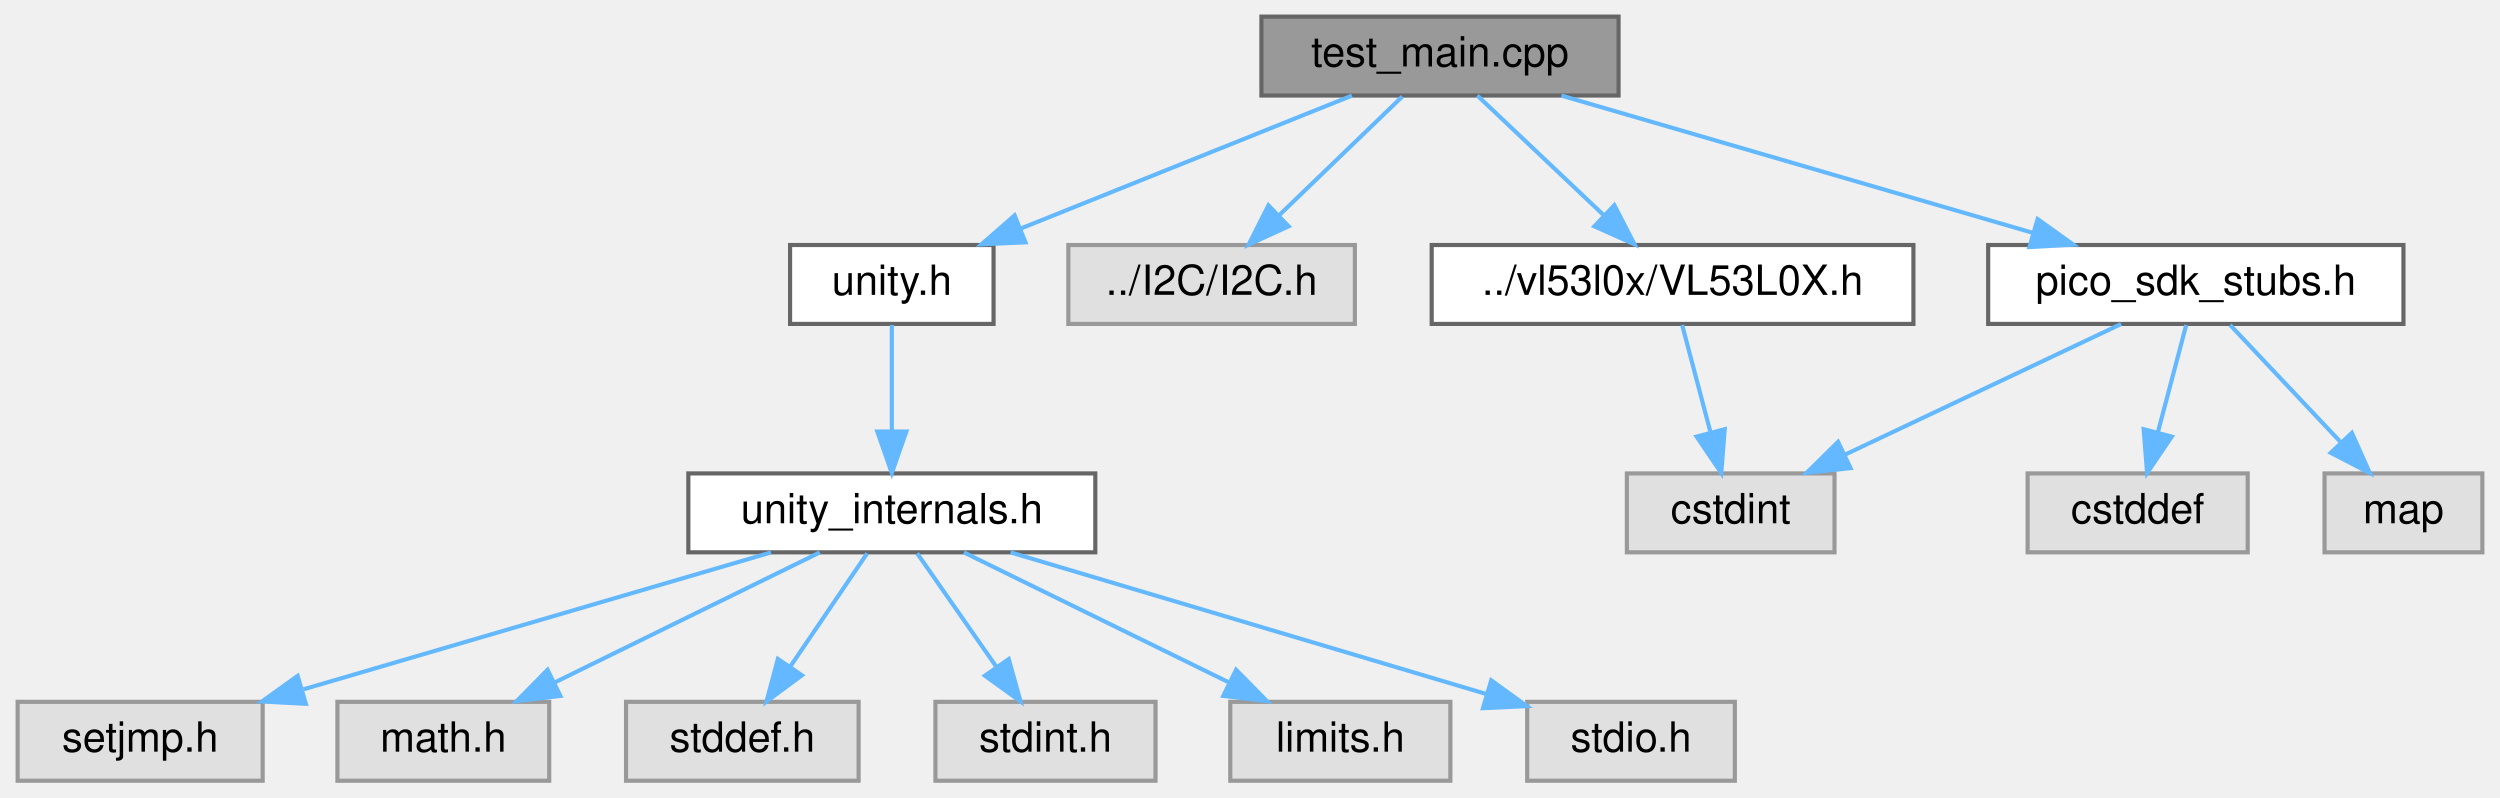
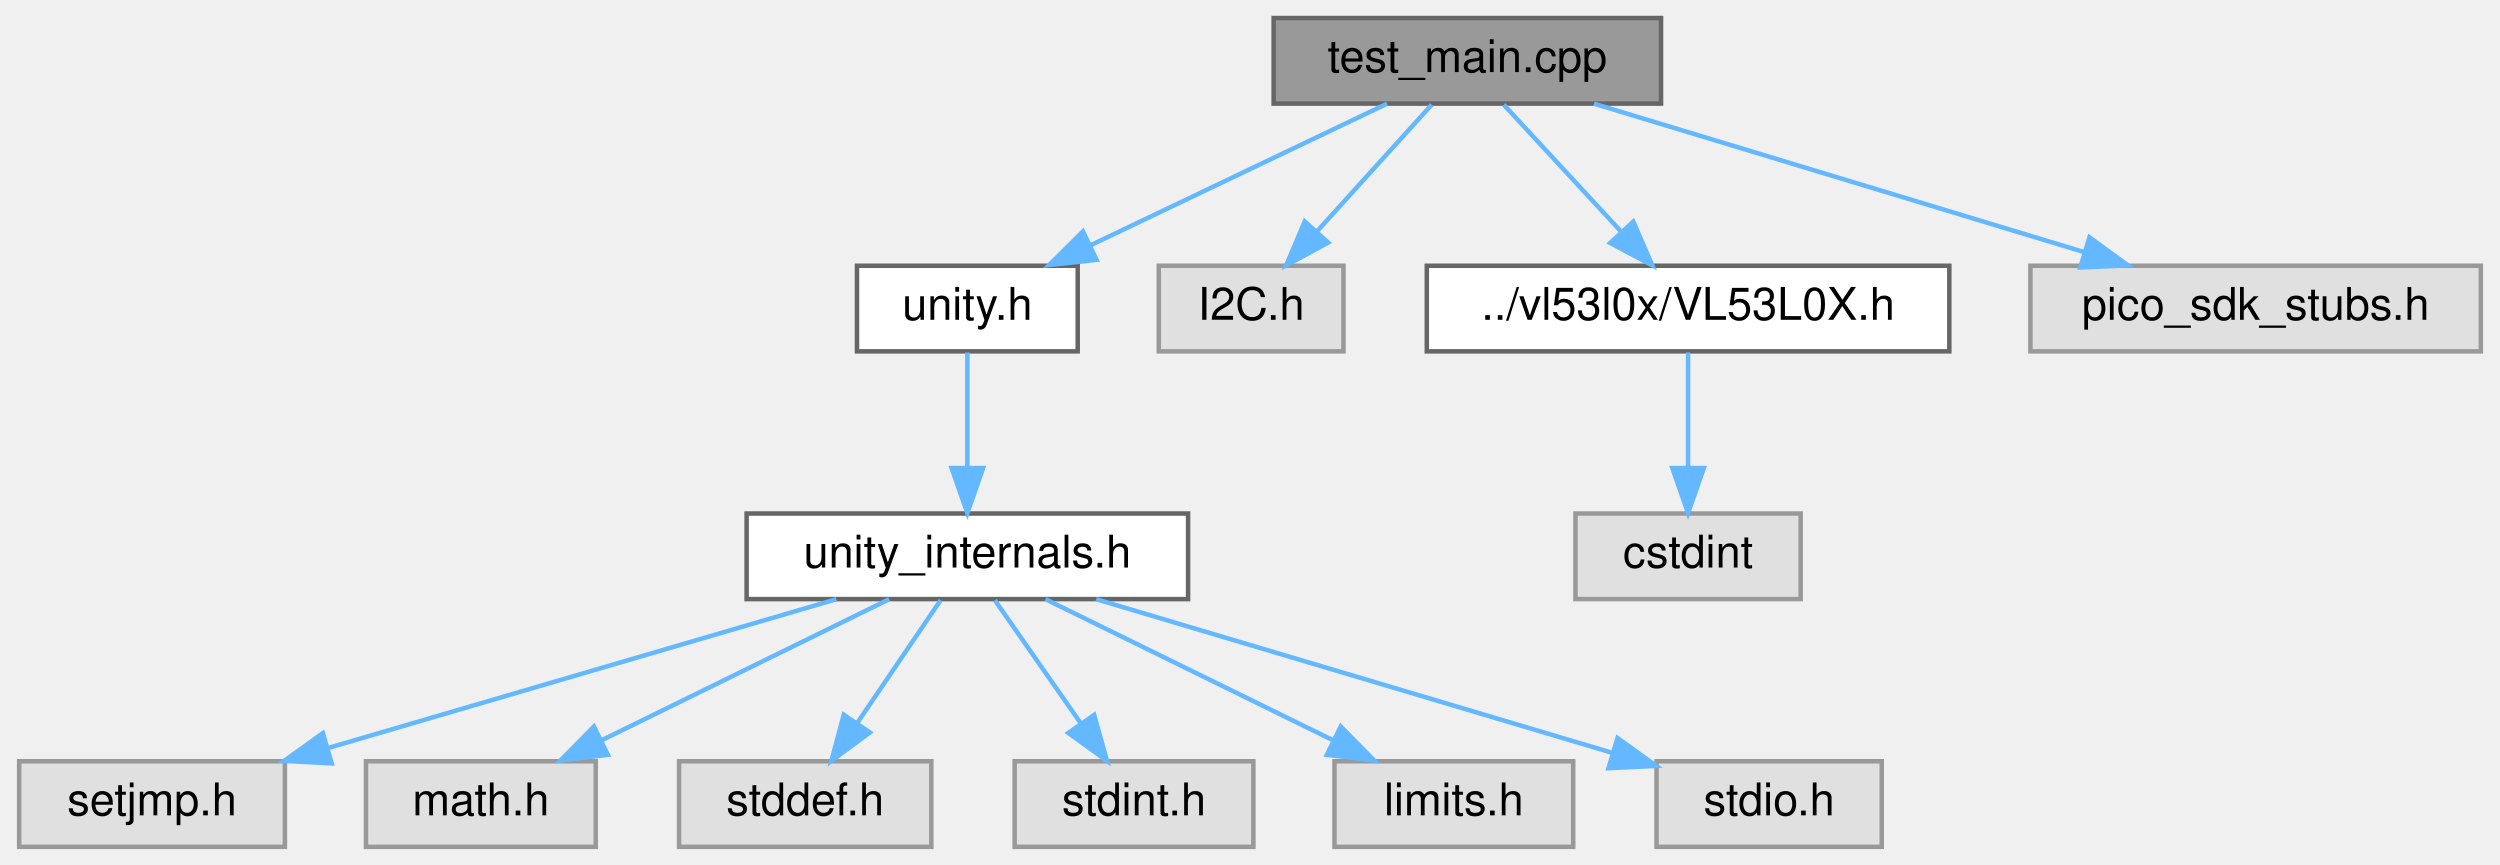
- <svg xmlns="http://www.w3.org/2000/svg" xmlns:xlink="http://www.w3.org/1999/xlink" width="602pt" height="192pt" viewBox="0.00 0.00 601.50 192.00">
+ <svg xmlns="http://www.w3.org/2000/svg" xmlns:xlink="http://www.w3.org/1999/xlink" width="555pt" height="192pt" viewBox="0.00 0.00 554.50 192.00">
  <g id="graph0" class="graph" transform="scale(1 1) rotate(0) translate(4 188)">
    <g id="Node000001" class="node">
      <g id="a_Node000001">
        <a xlink:title=" ">
-           <polygon fill="#999999" stroke="#666666" points="385.5,-184 299.5,-184 299.5,-165 385.5,-165 385.5,-184" />
-           <text text-anchor="middle" x="342.5" y="-172" font-family="Helvetica,sans-Serif" font-size="10.00">test_main.cpp</text>
+           <polygon fill="#999999" stroke="#666666" points="364.5,-184 278.5,-184 278.5,-165 364.5,-165 364.5,-184" />
+           <text text-anchor="middle" x="321.5" y="-172" font-family="Helvetica,sans-Serif" font-size="10.00">test_main.cpp</text>
        </a>
      </g>
    </g>
    <g id="Node000002" class="node">
      <g id="a_Node000002">
        <a xlink:href="unity_8h.html" target="_top" xlink:title=" ">
          <polygon fill="white" stroke="#666666" points="235,-129 186,-129 186,-110 235,-110 235,-129" />
          <text text-anchor="middle" x="210.5" y="-117" font-family="Helvetica,sans-Serif" font-size="10.00">unity.h</text>
        </a>
      </g>
    </g>
    <g id="edge1_Node000001_Node000002" class="edge">
      <g id="a_edge1_Node000001_Node000002">
        <a xlink:title=" ">
-           <path fill="none" stroke="#63b8ff" d="M321.29,-164.98C299.77,-156.34 266.22,-142.87 241.67,-133.02" />
-           <polygon fill="#63b8ff" stroke="#63b8ff" points="242.68,-129.65 232.09,-129.17 240.07,-136.14 242.68,-129.65" />
+           <path fill="none" stroke="#63b8ff" d="M303.67,-164.98C285.89,-156.5 258.35,-143.35 237.82,-133.54" />
+           <polygon fill="#63b8ff" stroke="#63b8ff" points="239.19,-130.32 228.66,-129.17 236.17,-136.64 239.19,-130.32" />
        </a>
      </g>
    </g>
    <g id="Node000010" class="node">
      <g id="a_Node000010">
        <a xlink:title=" ">
-           <polygon fill="#e0e0e0" stroke="#999999" points="322,-129 253,-129 253,-110 322,-110 322,-129" />
-           <text text-anchor="middle" x="287.5" y="-117" font-family="Helvetica,sans-Serif" font-size="10.00">../I2C/I2C.h</text>
+           <polygon fill="#e0e0e0" stroke="#999999" points="294,-129 253,-129 253,-110 294,-110 294,-129" />
+           <text text-anchor="middle" x="273.5" y="-117" font-family="Helvetica,sans-Serif" font-size="10.00">I2C.h</text>
        </a>
      </g>
    </g>
    <g id="edge9_Node000001_Node000010" class="edge">
      <g id="a_edge9_Node000001_Node000010">
        <a xlink:title=" ">
-           <path fill="none" stroke="#63b8ff" d="M333.42,-164.75C325.41,-157.03 313.54,-145.6 303.88,-136.28" />
-           <polygon fill="#63b8ff" stroke="#63b8ff" points="306.04,-133.51 296.41,-129.09 301.19,-138.55 306.04,-133.51" />
+           <path fill="none" stroke="#63b8ff" d="M313.57,-164.75C306.65,-157.11 296.43,-145.82 288.05,-136.56" />
+           <polygon fill="#63b8ff" stroke="#63b8ff" points="290.59,-134.15 281.28,-129.09 285.4,-138.85 290.59,-134.15" />
        </a>
      </g>
    </g>
    <g id="Node000011" class="node">
      <g id="a_Node000011">
        <a xlink:href="VL53L0X_8h.html" target="_top" xlink:title="Interface C++ para o sensor de distância VL53L0X (Time-of-Flight) no RP2040.">
-           <polygon fill="white" stroke="#666666" points="456.5,-129 340.5,-129 340.5,-110 456.5,-110 456.5,-129" />
-           <text text-anchor="middle" x="398.5" y="-117" font-family="Helvetica,sans-Serif" font-size="10.00">../vl53l0x/VL53L0X.h</text>
+           <polygon fill="white" stroke="#666666" points="428.5,-129 312.5,-129 312.5,-110 428.5,-110 428.5,-129" />
+           <text text-anchor="middle" x="370.5" y="-117" font-family="Helvetica,sans-Serif" font-size="10.00">../vl53l0x/VL53L0X.h</text>
        </a>
      </g>
    </g>
    <g id="edge10_Node000001_Node000011" class="edge">
      <g id="a_edge10_Node000001_Node000011">
        <a xlink:title=" ">
-           <path fill="none" stroke="#63b8ff" d="M351.5,-164.98C359.69,-157.23 372.01,-145.58 381.97,-136.14" />
-           <polygon fill="#63b8ff" stroke="#63b8ff" points="384.48,-138.59 389.34,-129.17 379.67,-133.5 384.48,-138.59" />
+           <path fill="none" stroke="#63b8ff" d="M329.59,-164.75C336.66,-157.11 347.09,-145.82 355.65,-136.56" />
+           <polygon fill="#63b8ff" stroke="#63b8ff" points="358.34,-138.81 362.56,-129.09 353.2,-134.06 358.34,-138.81" />
        </a>
      </g>
    </g>
    <g id="Node000013" class="node">
      <g id="a_Node000013">
-         <a xlink:href="pico__sdk__stubs_8h.html" target="_top" xlink:title=" ">
-           <polygon fill="white" stroke="#666666" points="574.5,-129 474.5,-129 474.5,-110 574.5,-110 574.5,-129" />
-           <text text-anchor="middle" x="524.5" y="-117" font-family="Helvetica,sans-Serif" font-size="10.00">pico_sdk_stubs.h</text>
+         <a xlink:title=" ">
+           <polygon fill="#e0e0e0" stroke="#999999" points="546.5,-129 446.5,-129 446.5,-110 546.5,-110 546.5,-129" />
+           <text text-anchor="middle" x="496.5" y="-117" font-family="Helvetica,sans-Serif" font-size="10.00">pico_sdk_stubs.h</text>
        </a>
      </g>
    </g>
    <g id="edge12_Node000001_Node000013" class="edge">
      <g id="a_edge12_Node000001_Node000013">
        <a xlink:title=" ">
-           <path fill="none" stroke="#63b8ff" d="M371.74,-164.98C402.56,-156.01 451.28,-141.82 485.39,-131.89" />
-           <polygon fill="#63b8ff" stroke="#63b8ff" points="486.41,-135.24 495.03,-129.08 484.45,-128.52 486.41,-135.24" />
+           <path fill="none" stroke="#63b8ff" d="M349.62,-164.98C379.12,-156.05 425.69,-141.94 458.47,-132.02" />
+           <polygon fill="#63b8ff" stroke="#63b8ff" points="459.61,-135.33 468.16,-129.08 457.58,-128.63 459.61,-135.33" />
        </a>
      </g>
    </g>
    <g id="Node000003" class="node">
      <g id="a_Node000003">
        <a xlink:href="unity__internals_8h.html" target="_top" xlink:title=" ">
          <polygon fill="white" stroke="#666666" points="259.5,-74 161.5,-74 161.5,-55 259.5,-55 259.5,-74" />
          <text text-anchor="middle" x="210.5" y="-62" font-family="Helvetica,sans-Serif" font-size="10.00">unity_internals.h</text>
        </a>
      </g>
    </g>
    <g id="edge2_Node000002_Node000003" class="edge">
      <g id="a_edge2_Node000002_Node000003">
        <a xlink:title=" ">
          <path fill="none" stroke="#63b8ff" d="M210.5,-109.75C210.5,-102.8 210.5,-92.85 210.5,-84.13" />
          <polygon fill="#63b8ff" stroke="#63b8ff" points="214,-84.09 210.5,-74.09 207,-84.09 214,-84.09" />
        </a>
      </g>
    </g>
    <g id="Node000004" class="node">
      <g id="a_Node000004">
        <a xlink:title=" ">
          <polygon fill="#e0e0e0" stroke="#999999" points="59,-19 0,-19 0,0 59,0 59,-19" />
          <text text-anchor="middle" x="29.5" y="-7" font-family="Helvetica,sans-Serif" font-size="10.00">setjmp.h</text>
        </a>
      </g>
    </g>
    <g id="edge3_Node000003_Node000004" class="edge">
      <g id="a_edge3_Node000003_Node000004">
        <a xlink:title=" ">
          <path fill="none" stroke="#63b8ff" d="M181.42,-54.98C150.9,-46.05 102.74,-31.94 68.84,-22.02" />
          <polygon fill="#63b8ff" stroke="#63b8ff" points="69.39,-18.53 58.81,-19.08 67.42,-25.25 69.39,-18.53" />
        </a>
      </g>
    </g>
    <g id="Node000005" class="node">
      <g id="a_Node000005">
        <a xlink:title=" ">
          <polygon fill="#e0e0e0" stroke="#999999" points="128,-19 77,-19 77,0 128,0 128,-19" />
          <text text-anchor="middle" x="102.5" y="-7" font-family="Helvetica,sans-Serif" font-size="10.00">math.h</text>
        </a>
      </g>
    </g>
    <g id="edge4_Node000003_Node000005" class="edge">
      <g id="a_edge4_Node000003_Node000005">
        <a xlink:title=" ">
          <path fill="none" stroke="#63b8ff" d="M193.15,-54.98C175.93,-46.54 149.3,-33.47 129.35,-23.68" />
          <polygon fill="#63b8ff" stroke="#63b8ff" points="130.69,-20.43 120.17,-19.17 127.6,-26.72 130.69,-20.43" />
        </a>
      </g>
    </g>
    <g id="Node000006" class="node">
      <g id="a_Node000006">
        <a xlink:title=" ">
          <polygon fill="#e0e0e0" stroke="#999999" points="202.5,-19 146.5,-19 146.5,0 202.5,0 202.5,-19" />
          <text text-anchor="middle" x="174.5" y="-7" font-family="Helvetica,sans-Serif" font-size="10.00">stddef.h</text>
        </a>
      </g>
    </g>
    <g id="edge5_Node000003_Node000006" class="edge">
      <g id="a_edge5_Node000003_Node000006">
        <a xlink:title=" ">
          <path fill="none" stroke="#63b8ff" d="M204.56,-54.75C199.52,-47.34 192.16,-36.5 185.99,-27.41" />
          <polygon fill="#63b8ff" stroke="#63b8ff" points="188.85,-25.39 180.33,-19.09 183.06,-29.33 188.85,-25.39" />
        </a>
      </g>
    </g>
    <g id="Node000007" class="node">
      <g id="a_Node000007">
        <a xlink:title=" ">
          <polygon fill="#e0e0e0" stroke="#999999" points="274,-19 221,-19 221,0 274,0 274,-19" />
          <text text-anchor="middle" x="247.5" y="-7" font-family="Helvetica,sans-Serif" font-size="10.00">stdint.h</text>
        </a>
      </g>
    </g>
    <g id="edge6_Node000003_Node000007" class="edge">
      <g id="a_edge6_Node000003_Node000007">
        <a xlink:title=" ">
          <path fill="none" stroke="#63b8ff" d="M216.61,-54.75C221.78,-47.34 229.35,-36.5 235.69,-27.41" />
          <polygon fill="#63b8ff" stroke="#63b8ff" points="238.65,-29.29 241.5,-19.09 232.91,-25.29 238.65,-29.29" />
        </a>
      </g>
    </g>
    <g id="Node000008" class="node">
      <g id="a_Node000008">
        <a xlink:title=" ">
          <polygon fill="#e0e0e0" stroke="#999999" points="345,-19 292,-19 292,0 345,0 345,-19" />
          <text text-anchor="middle" x="318.5" y="-7" font-family="Helvetica,sans-Serif" font-size="10.00">limits.h</text>
        </a>
      </g>
    </g>
    <g id="edge7_Node000003_Node000008" class="edge">
      <g id="a_edge7_Node000003_Node000008">
        <a xlink:title=" ">
          <path fill="none" stroke="#63b8ff" d="M227.85,-54.98C245.07,-46.54 271.7,-33.47 291.65,-23.68" />
          <polygon fill="#63b8ff" stroke="#63b8ff" points="293.4,-26.72 300.83,-19.17 290.31,-20.43 293.4,-26.72" />
        </a>
      </g>
    </g>
    <g id="Node000009" class="node">
      <g id="a_Node000009">
        <a xlink:title=" ">
          <polygon fill="#e0e0e0" stroke="#999999" points="413.5,-19 363.5,-19 363.5,0 413.5,0 413.5,-19" />
          <text text-anchor="middle" x="388.5" y="-7" font-family="Helvetica,sans-Serif" font-size="10.00">stdio.h</text>
        </a>
      </g>
    </g>
    <g id="edge8_Node000003_Node000009" class="edge">
      <g id="a_edge8_Node000003_Node000009">
        <a xlink:title=" ">
          <path fill="none" stroke="#63b8ff" d="M239.1,-54.98C270.27,-45.7 320.16,-30.85 353.61,-20.89" />
          <polygon fill="#63b8ff" stroke="#63b8ff" points="354.84,-24.17 363.42,-17.97 352.84,-17.47 354.84,-24.17" />
        </a>
      </g>
    </g>
    <g id="Node000012" class="node">
      <g id="a_Node000012">
        <a xlink:title=" ">
-           <polygon fill="#e0e0e0" stroke="#999999" points="437.5,-74 387.5,-74 387.5,-55 437.5,-55 437.5,-74" />
-           <text text-anchor="middle" x="412.5" y="-62" font-family="Helvetica,sans-Serif" font-size="10.00">cstdint</text>
+           <polygon fill="#e0e0e0" stroke="#999999" points="395.5,-74 345.5,-74 345.5,-55 395.5,-55 395.5,-74" />
+           <text text-anchor="middle" x="370.5" y="-62" font-family="Helvetica,sans-Serif" font-size="10.00">cstdint</text>
        </a>
      </g>
    </g>
    <g id="edge11_Node000011_Node000012" class="edge">
      <g id="a_edge11_Node000011_Node000012">
        <a xlink:title=" ">
-           <path fill="none" stroke="#63b8ff" d="M400.81,-109.75C402.67,-102.72 405.34,-92.62 407.65,-83.84" />
-           <polygon fill="#63b8ff" stroke="#63b8ff" points="411.06,-84.65 410.23,-74.09 404.29,-82.86 411.06,-84.65" />
-         </a>
-       </g>
-     </g>
-     <g id="edge13_Node000013_Node000012" class="edge">
-       <g id="a_edge13_Node000013_Node000012">
-         <a xlink:title=" ">
-           <path fill="none" stroke="#63b8ff" d="M506.51,-109.98C488.57,-101.5 460.78,-88.35 440.07,-78.54" />
-           <polygon fill="#63b8ff" stroke="#63b8ff" points="441.36,-75.28 430.82,-74.17 438.36,-81.61 441.36,-75.28" />
-         </a>
-       </g>
-     </g>
-     <g id="Node000014" class="node">
-       <g id="a_Node000014">
-         <a xlink:title=" ">
-           <polygon fill="#e0e0e0" stroke="#999999" points="537,-74 484,-74 484,-55 537,-55 537,-74" />
-           <text text-anchor="middle" x="510.5" y="-62" font-family="Helvetica,sans-Serif" font-size="10.00">cstddef</text>
-         </a>
-       </g>
-     </g>
-     <g id="edge14_Node000013_Node000014" class="edge">
-       <g id="a_edge14_Node000013_Node000014">
-         <a xlink:title=" ">
-           <path fill="none" stroke="#63b8ff" d="M522.19,-109.75C520.33,-102.72 517.66,-92.62 515.35,-83.84" />
-           <polygon fill="#63b8ff" stroke="#63b8ff" points="518.71,-82.86 512.77,-74.09 511.94,-84.65 518.71,-82.86" />
-         </a>
-       </g>
-     </g>
-     <g id="Node000015" class="node">
-       <g id="a_Node000015">
-         <a xlink:title=" ">
-           <polygon fill="#e0e0e0" stroke="#999999" points="593.5,-74 555.5,-74 555.5,-55 593.5,-55 593.5,-74" />
-           <text text-anchor="middle" x="574.5" y="-62" font-family="Helvetica,sans-Serif" font-size="10.00">map</text>
-         </a>
-       </g>
-     </g>
-     <g id="edge15_Node000013_Node000015" class="edge">
-       <g id="a_edge15_Node000013_Node000015">
-         <a xlink:title=" ">
-           <path fill="none" stroke="#63b8ff" d="M532.76,-109.75C539.96,-102.11 550.61,-90.82 559.35,-81.56" />
-           <polygon fill="#63b8ff" stroke="#63b8ff" points="562.08,-83.76 566.4,-74.09 556.99,-78.96 562.08,-83.76" />
+           <path fill="none" stroke="#63b8ff" d="M370.5,-109.75C370.5,-102.8 370.5,-92.85 370.5,-84.13" />
+           <polygon fill="#63b8ff" stroke="#63b8ff" points="374,-84.09 370.5,-74.09 367,-84.09 374,-84.09" />
        </a>
      </g>
    </g>
  </g>
</svg>
